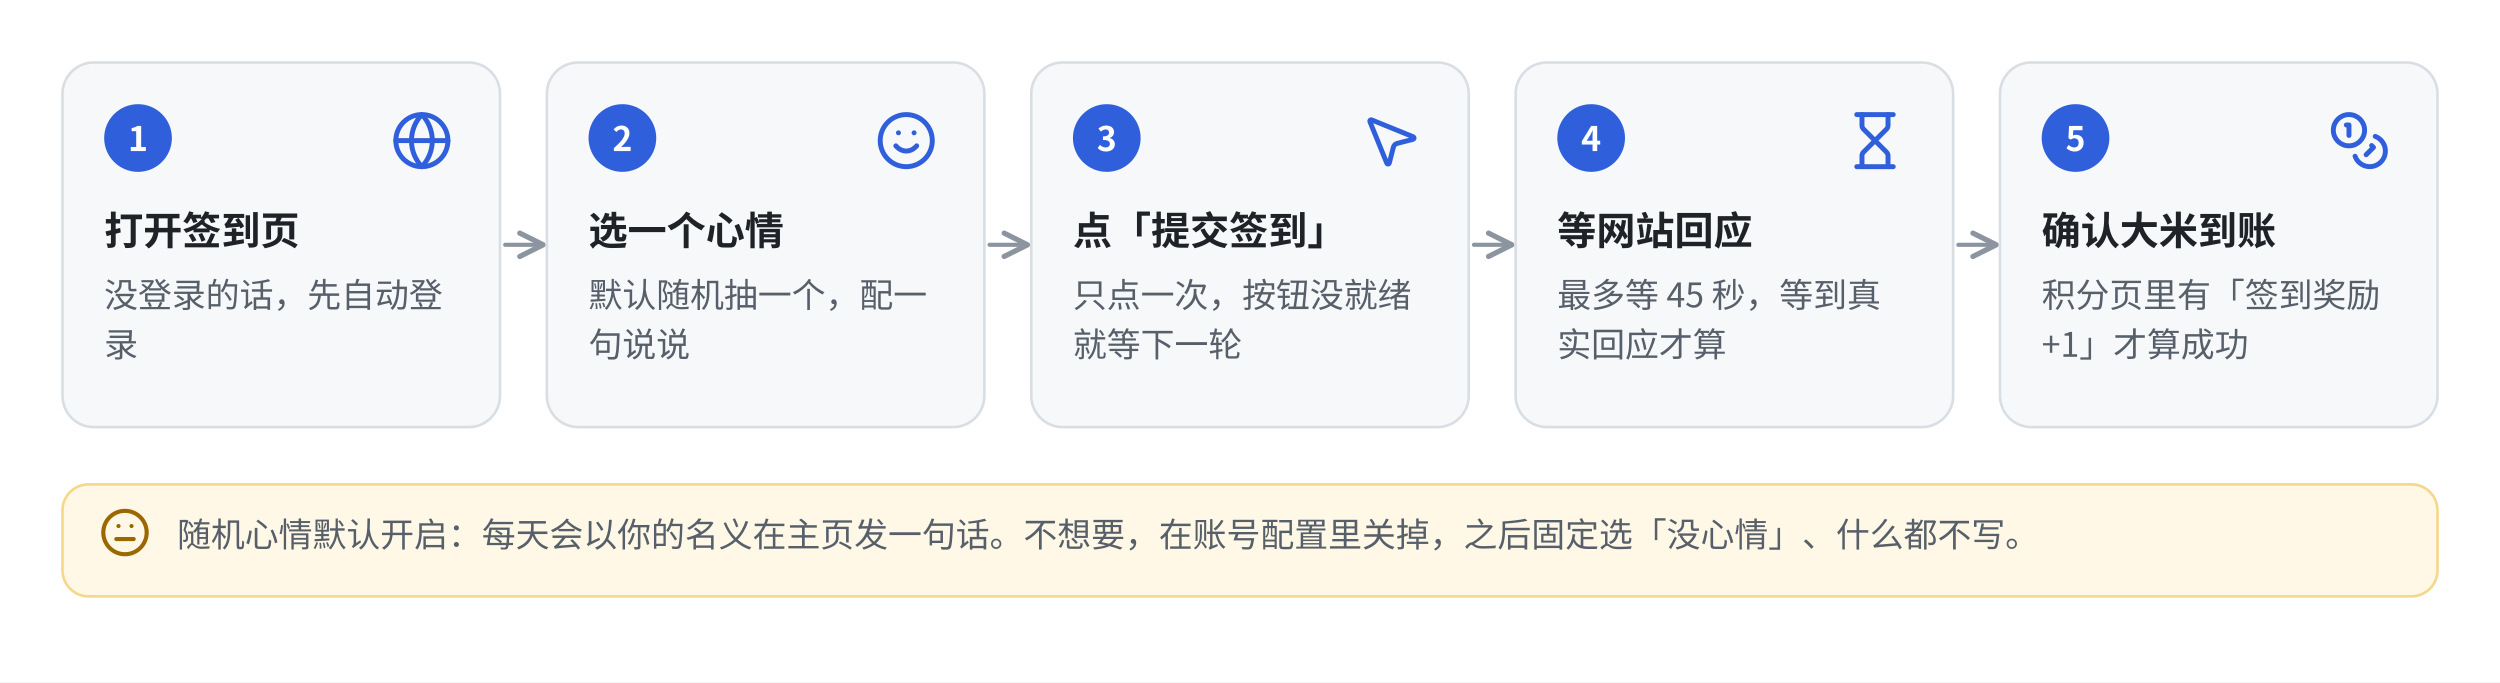
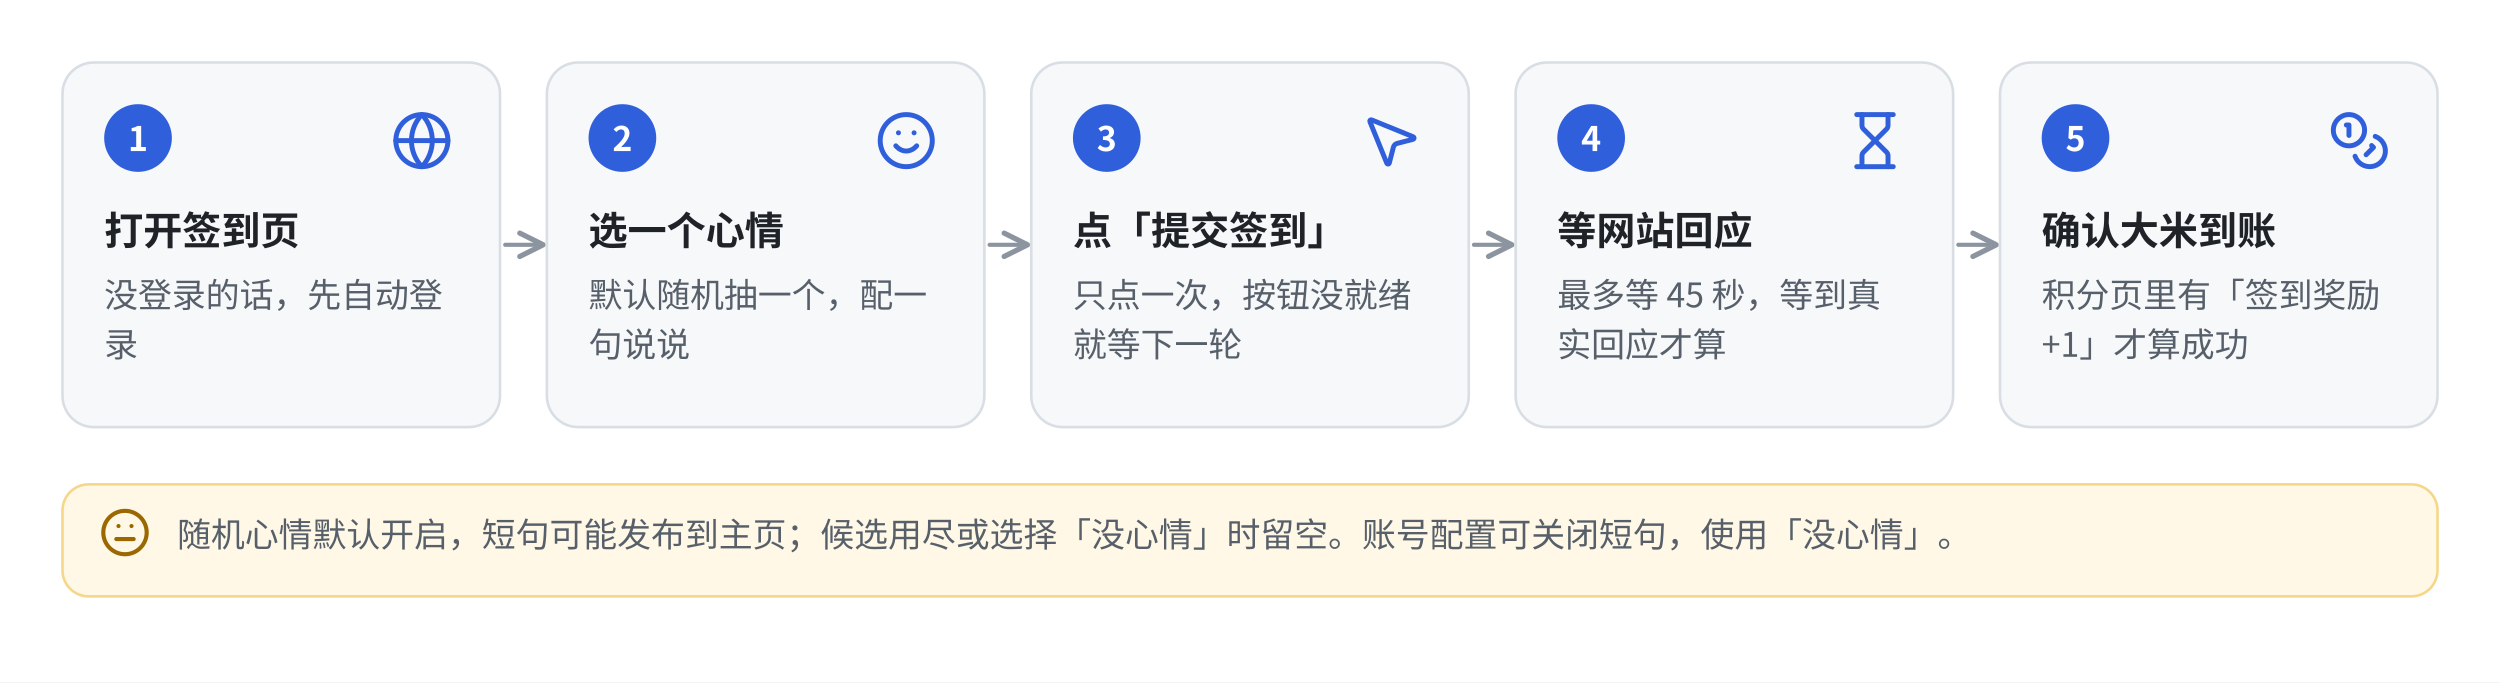
<svg xmlns="http://www.w3.org/2000/svg" width="960" height="262" viewBox="0 0 960 262" role="img" aria-label="自动签到：五个步骤">
  <style>
text{font-family:-apple-system,BlinkMacSystemFont,'Segoe UI','PingFang SC','Hiragino Sans GB','Microsoft YaHei','Noto Sans CJK SC',Helvetica,Arial,sans-serif;fill:#1f2328;font-size:13px}
.h{font-size:15px;font-weight:600}.hb{font-size:17px;font-weight:700}
.s{font-size:13px;fill:#57606a}.xs{font-size:12px;fill:#6f7781}
.mono{font-family:ui-monospace,SFMono-Regular,Menlo,Consolas,'PingFang SC','Microsoft YaHei',monospace;font-size:12px;fill:#57606a}
.w{fill:#ffffff;font-weight:600}
.bg{fill:#ffffff}
.line{stroke:#8c959f;stroke-width:1.6;fill:none;stroke-linecap:round;stroke-linejoin:round}
.line.soft{stroke:#c9d1d9}
.ar{stroke:#8c959f;stroke-width:1.6;fill:none;marker-end:url(#ah);stroke-linecap:round;stroke-linejoin:round}
.ar.blue{stroke:#2f5fdb;marker-end:url(#ah-blue)}.ar.green{stroke:#1a7f37;marker-end:url(#ah-green)}
.ar.red{stroke:#cf222e;marker-end:url(#ah-red)}.ar.amber{stroke:#9a6700;marker-end:url(#ah-amber)}
.ar.dash{stroke-dasharray:5 4}
.ic{fill:none;stroke-width:1.9;stroke-linecap:round;stroke-linejoin:round}
.c-gray{fill:#f6f8fa;stroke:#d8dee4;stroke-width:1}.f-gray{fill:#57606a}.k-gray{stroke:#57606a}.t-gray{fill:#57606a}.ic-gray{stroke:#57606a}.sf-gray{fill:#f6f8fa}.ss-gray{stroke:#d8dee4}
.c-blue{fill:#eef4ff;stroke:#c7d7fe;stroke-width:1}.f-blue{fill:#2f5fdb}.k-blue{stroke:#2f5fdb}.t-blue{fill:#2f5fdb}.ic-blue{stroke:#2f5fdb}.sf-blue{fill:#eef4ff}.ss-blue{stroke:#c7d7fe}
.c-green{fill:#ecfdf3;stroke:#b7e4c7;stroke-width:1}.f-green{fill:#1a7f37}.k-green{stroke:#1a7f37}.t-green{fill:#1a7f37}.ic-green{stroke:#1a7f37}.sf-green{fill:#ecfdf3}.ss-green{stroke:#b7e4c7}
.c-amber{fill:#fff8e6;stroke:#f5d78a;stroke-width:1}.f-amber{fill:#9a6700}.k-amber{stroke:#9a6700}.t-amber{fill:#9a6700}.ic-amber{stroke:#9a6700}.sf-amber{fill:#fff8e6}.ss-amber{stroke:#f5d78a}
.c-red{fill:#fff1f0;stroke:#f7b9b4;stroke-width:1}.f-red{fill:#cf222e}.k-red{stroke:#cf222e}.t-red{fill:#cf222e}.ic-red{stroke:#cf222e}.sf-red{fill:#fff1f0}.ss-red{stroke:#f7b9b4}
.c-purple{fill:#f6f1ff;stroke:#d6c7f5;stroke-width:1}.f-purple{fill:#6e40c9}.k-purple{stroke:#6e40c9}.t-purple{fill:#6e40c9}.ic-purple{stroke:#6e40c9}.sf-purple{fill:#f6f1ff}.ss-purple{stroke:#d6c7f5}
@media (prefers-color-scheme: dark){
text{fill:#e6edf3}.s{fill:#a3adb8}.xs{fill:#8b949e}.mono{fill:#a3adb8}.w{fill:#ffffff}
.bg{fill:#0d1117}
.line{stroke:#6e7681}.line.soft{stroke:#30363d}
.ar{stroke:#6e7681}
.ar.blue{stroke:#79a6ff}.ar.green{stroke:#4ad07a}.ar.red{stroke:#ff7b72}.ar.amber{stroke:#e3b341}
.c-gray{fill:#161b22;stroke:#30363d}.f-gray{fill:#8b949e}.k-gray{stroke:#8b949e}.t-gray{fill:#8b949e}.ic-gray{stroke:#8b949e}.sf-gray{fill:#161b22}.ss-gray{stroke:#30363d}
.c-blue{fill:#12203a;stroke:#2b4a86}.f-blue{fill:#79a6ff}.k-blue{stroke:#79a6ff}.t-blue{fill:#79a6ff}.ic-blue{stroke:#79a6ff}.sf-blue{fill:#12203a}.ss-blue{stroke:#2b4a86}
.c-green{fill:#0f2a1a;stroke:#1f5a33}.f-green{fill:#4ad07a}.k-green{stroke:#4ad07a}.t-green{fill:#4ad07a}.ic-green{stroke:#4ad07a}.sf-green{fill:#0f2a1a}.ss-green{stroke:#1f5a33}
.c-amber{fill:#2e2410;stroke:#6b4f12}.f-amber{fill:#e3b341}.k-amber{stroke:#e3b341}.t-amber{fill:#e3b341}.ic-amber{stroke:#e3b341}.sf-amber{fill:#2e2410}.ss-amber{stroke:#6b4f12}
.c-red{fill:#301416;stroke:#7a2a2e}.f-red{fill:#ff7b72}.k-red{stroke:#ff7b72}.t-red{fill:#ff7b72}.ic-red{stroke:#ff7b72}.sf-red{fill:#301416}.ss-red{stroke:#7a2a2e}
.c-purple{fill:#231a36;stroke:#4a3480}.f-purple{fill:#b083f0}.k-purple{stroke:#b083f0}.t-purple{fill:#b083f0}.ic-purple{stroke:#b083f0}.sf-purple{fill:#231a36}.ss-purple{stroke:#4a3480}
}
</style>
  <defs>
    <marker id="ah" viewBox="0 0 10 10" refX="8.5" refY="5" markerWidth="7" markerHeight="7" orient="auto-start-reverse">
      <path d="M1,1 L9,5 L1,9" fill="none" stroke="#8c959f" stroke-width="1.8" stroke-linecap="round" stroke-linejoin="round" />
    </marker>
    <marker id="ah-blue" viewBox="0 0 10 10" refX="8.5" refY="5" markerWidth="7" markerHeight="7" orient="auto-start-reverse">
      <path d="M1,1 L9,5 L1,9" fill="none" stroke="#2f5fdb" stroke-width="1.8" stroke-linecap="round" stroke-linejoin="round" />
    </marker>
    <marker id="ah-green" viewBox="0 0 10 10" refX="8.5" refY="5" markerWidth="7" markerHeight="7" orient="auto-start-reverse">
      <path d="M1,1 L9,5 L1,9" fill="none" stroke="#1a7f37" stroke-width="1.8" stroke-linecap="round" stroke-linejoin="round" />
    </marker>
    <marker id="ah-red" viewBox="0 0 10 10" refX="8.5" refY="5" markerWidth="7" markerHeight="7" orient="auto-start-reverse">
      <path d="M1,1 L9,5 L1,9" fill="none" stroke="#cf222e" stroke-width="1.8" stroke-linecap="round" stroke-linejoin="round" />
    </marker>
    <marker id="ah-amber" viewBox="0 0 10 10" refX="8.5" refY="5" markerWidth="7" markerHeight="7" orient="auto-start-reverse">
      <path d="M1,1 L9,5 L1,9" fill="none" stroke="#9a6700" stroke-width="1.8" stroke-linecap="round" stroke-linejoin="round" />
    </marker>
  </defs>
  <rect width="960" height="262" class="bg" />
  <rect x="24.0" y="24.0" width="168.0" height="140.0" rx="12" class="c-gray" />
  <circle cx="53.0" cy="53.0" r="13" class="f-blue" />
  <text x="53" y="58" class="w" text-anchor="middle" style="font-size:13px">1</text>
  <g transform="translate(150.0,42.0) scale(1.000)" class="ic ic-blue">
    <circle cx="12" cy="12" r="10" />
    <path d="M12 2a14.5 14.5 0 0 0 0 20 14.5 14.5 0 0 0 0-20" />
    <path d="M2 12h20" />
  </g>
  <text x="40" y="94" class="h">打开签到页</text>
  <text x="40" y="118" class="s">没登录的话，先自动登</text>
  <text x="40" y="137" class="s">录</text>
  <path d="M194.0,94.0 L208.0,94.0" class="ar" />
  <rect x="210.0" y="24.0" width="168.0" height="140.0" rx="12" class="c-gray" />
  <circle cx="239.0" cy="53.0" r="13" class="f-blue" />
  <text x="239" y="58" class="w" text-anchor="middle" style="font-size:13px">2</text>
  <g transform="translate(336.0,42.0) scale(1.000)" class="ic ic-blue">
    <circle cx="12" cy="12" r="10" />
    <path d="M8 14s1.5 2 4 2 4-2 4-2" />
    <path d="M9 9h.01" />
    <path d="M15 9h.01" />
  </g>
  <text x="226" y="94" class="h">选一个心情</text>
  <text x="226" y="118" class="s">默认随机抽一个，配一</text>
  <text x="226" y="137" class="s">句说说</text>
  <path d="M380.0,94.0 L394.0,94.0" class="ar" />
  <rect x="396.0" y="24.0" width="168.0" height="140.0" rx="12" class="c-gray" />
  <circle cx="425.0" cy="53.0" r="13" class="f-blue" />
  <text x="425" y="58" class="w" text-anchor="middle" style="font-size:13px">3</text>
  <g transform="translate(522.0,42.0) scale(1.000)" class="ic ic-blue">
    <path d="M4.04 4.69a.5.5 0 0 1 .65-.65l16 6.5a.5.5 0 0 1-.06.95l-6.13 1.58a2 2 0 0 0-1.43 1.43l-1.58 6.13a.5.5 0 0 1-.95.06z" />
  </g>
  <text x="412" y="94" class="h">点「提交签到」</text>
  <text x="412" y="118" class="s">只点一次，按钮没就绪</text>
  <text x="412" y="137" class="s">就等下一轮</text>
  <path d="M566.0,94.0 L580.0,94.0" class="ar" />
  <rect x="582.0" y="24.0" width="168.0" height="140.0" rx="12" class="c-gray" />
  <circle cx="611.0" cy="53.0" r="13" class="f-blue" />
  <text x="611" y="58" class="w" text-anchor="middle" style="font-size:13px">4</text>
  <g transform="translate(708.0,42.0) scale(1.000)" class="ic ic-blue">
    <path d="M5 22h14" />
    <path d="M5 2h14" />
    <path d="M17 22v-4.2a2 2 0 0 0-.6-1.4L12 12l-4.4 4.4A2 2 0 0 0 7 17.8V22" />
    <path d="M7 2v4.2a2 2 0 0 0 .6 1.4L12 12l4.4-4.4A2 2 0 0 0 17 6.2V2" />
  </g>
  <text x="598" y="94" class="h">等网站回应</text>
  <text x="598" y="118" class="s">最多等 45 秒，等到真</text>
  <text x="598" y="137" class="s">实回应才算</text>
  <path d="M752.0,94.0 L766.0,94.0" class="ar" />
  <rect x="768.0" y="24.0" width="168.0" height="140.0" rx="12" class="c-gray" />
  <circle cx="797.0" cy="53.0" r="13" class="f-blue" />
  <text x="797" y="58" class="w" text-anchor="middle" style="font-size:13px">5</text>
  <g transform="translate(894.0,42.0) scale(1.000)" class="ic ic-blue">
    <circle cx="8" cy="8" r="6" />
    <path d="M18.09 10.37A6 6 0 1 1 10.34 18" />
    <path d="M7 6h1v4" />
    <path d="m16.71 13.88.7.71-2.82 2.82" />
  </g>
  <text x="784" y="94" class="h">确认大米到账</text>
  <text x="784" y="118" class="s">积分页里有「签到奖励</text>
  <text x="784" y="137" class="s">+1」才算成功</text>
  <rect x="24.0" y="186.0" width="912.0" height="43.0" rx="10" class="c-amber" />
  <g transform="translate(38.0,194.5) scale(0.833)" class="ic ic-amber">
    <circle cx="12" cy="12" r="10" />
    <path d="M8 15h8" />
    <path d="M9 9h.01" />
    <path d="M15 9h.01" />
  </g>
-   <text x="68" y="210" class="s">随机心情默认开启：每天会以你的名义在主页发一句话。不想要，在账号配置里关掉，之后固定选「没心情」、什么都不写。</text>
+   <text x="68" y="210" class="s">随机心情默认开启，短句可能发布到主页；候选用尽或选择「没心情」时留空。账号配置可关闭短句，使用「没心情」。</text>
</svg>
